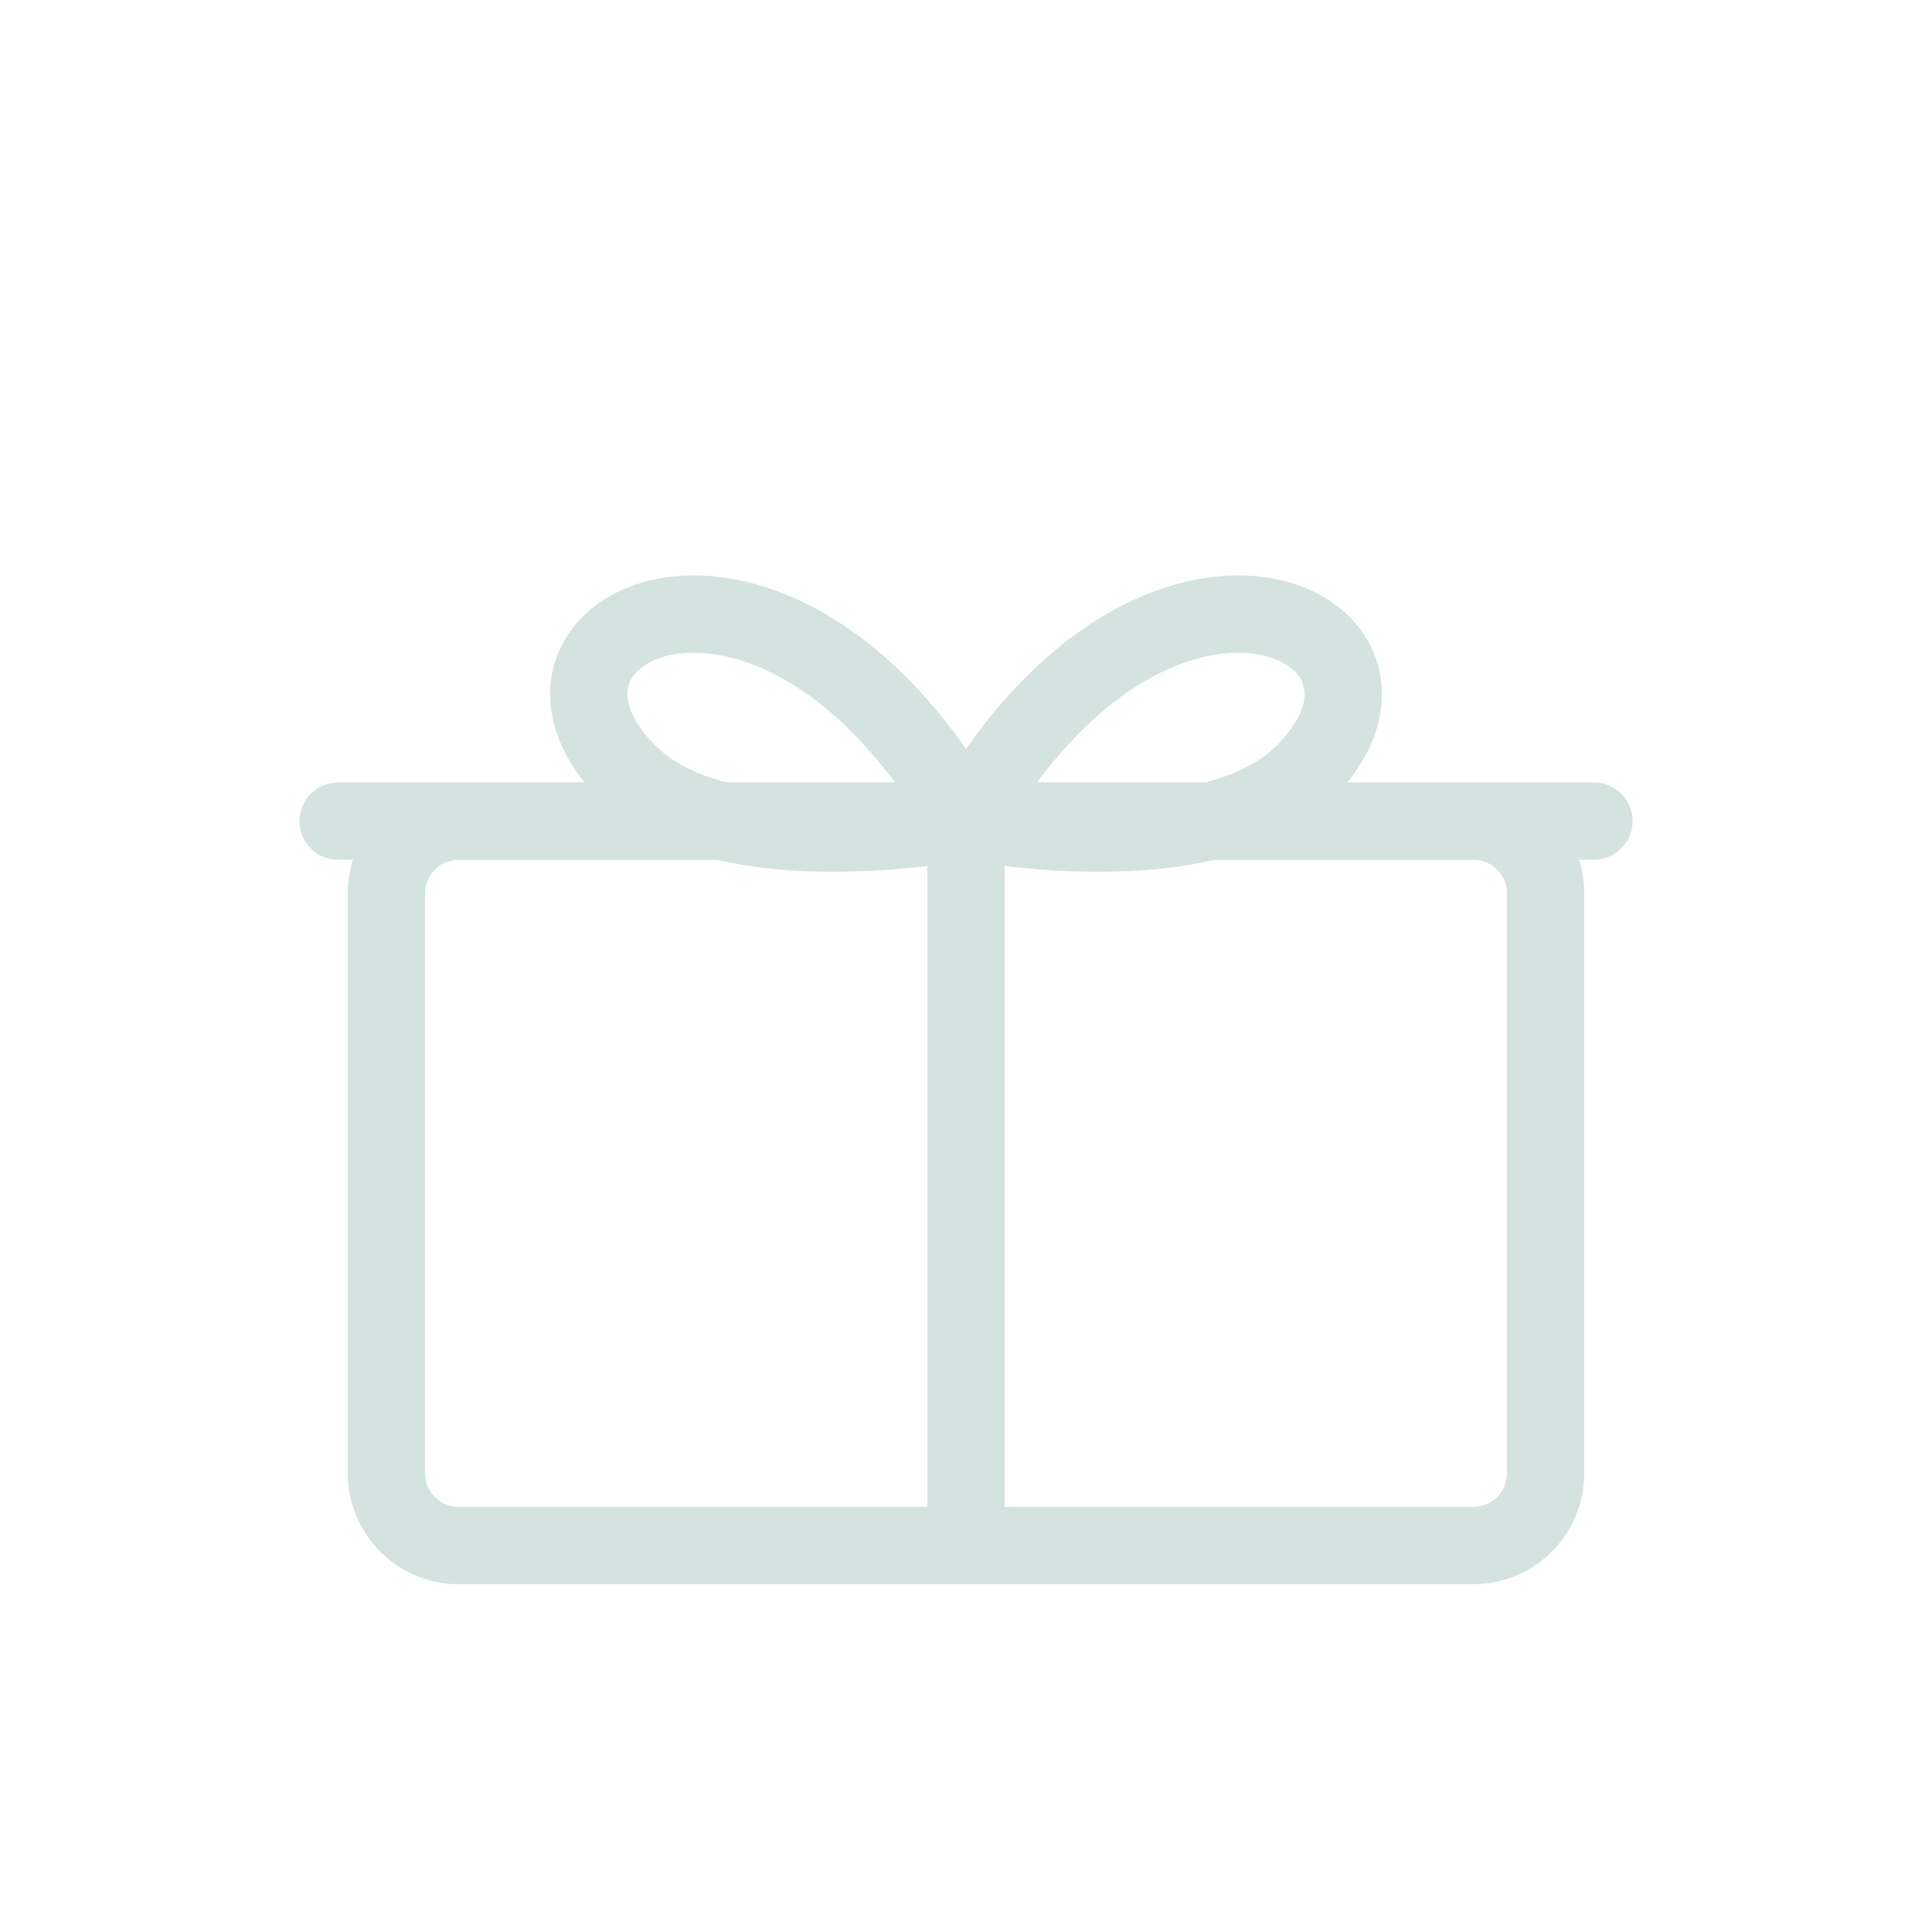
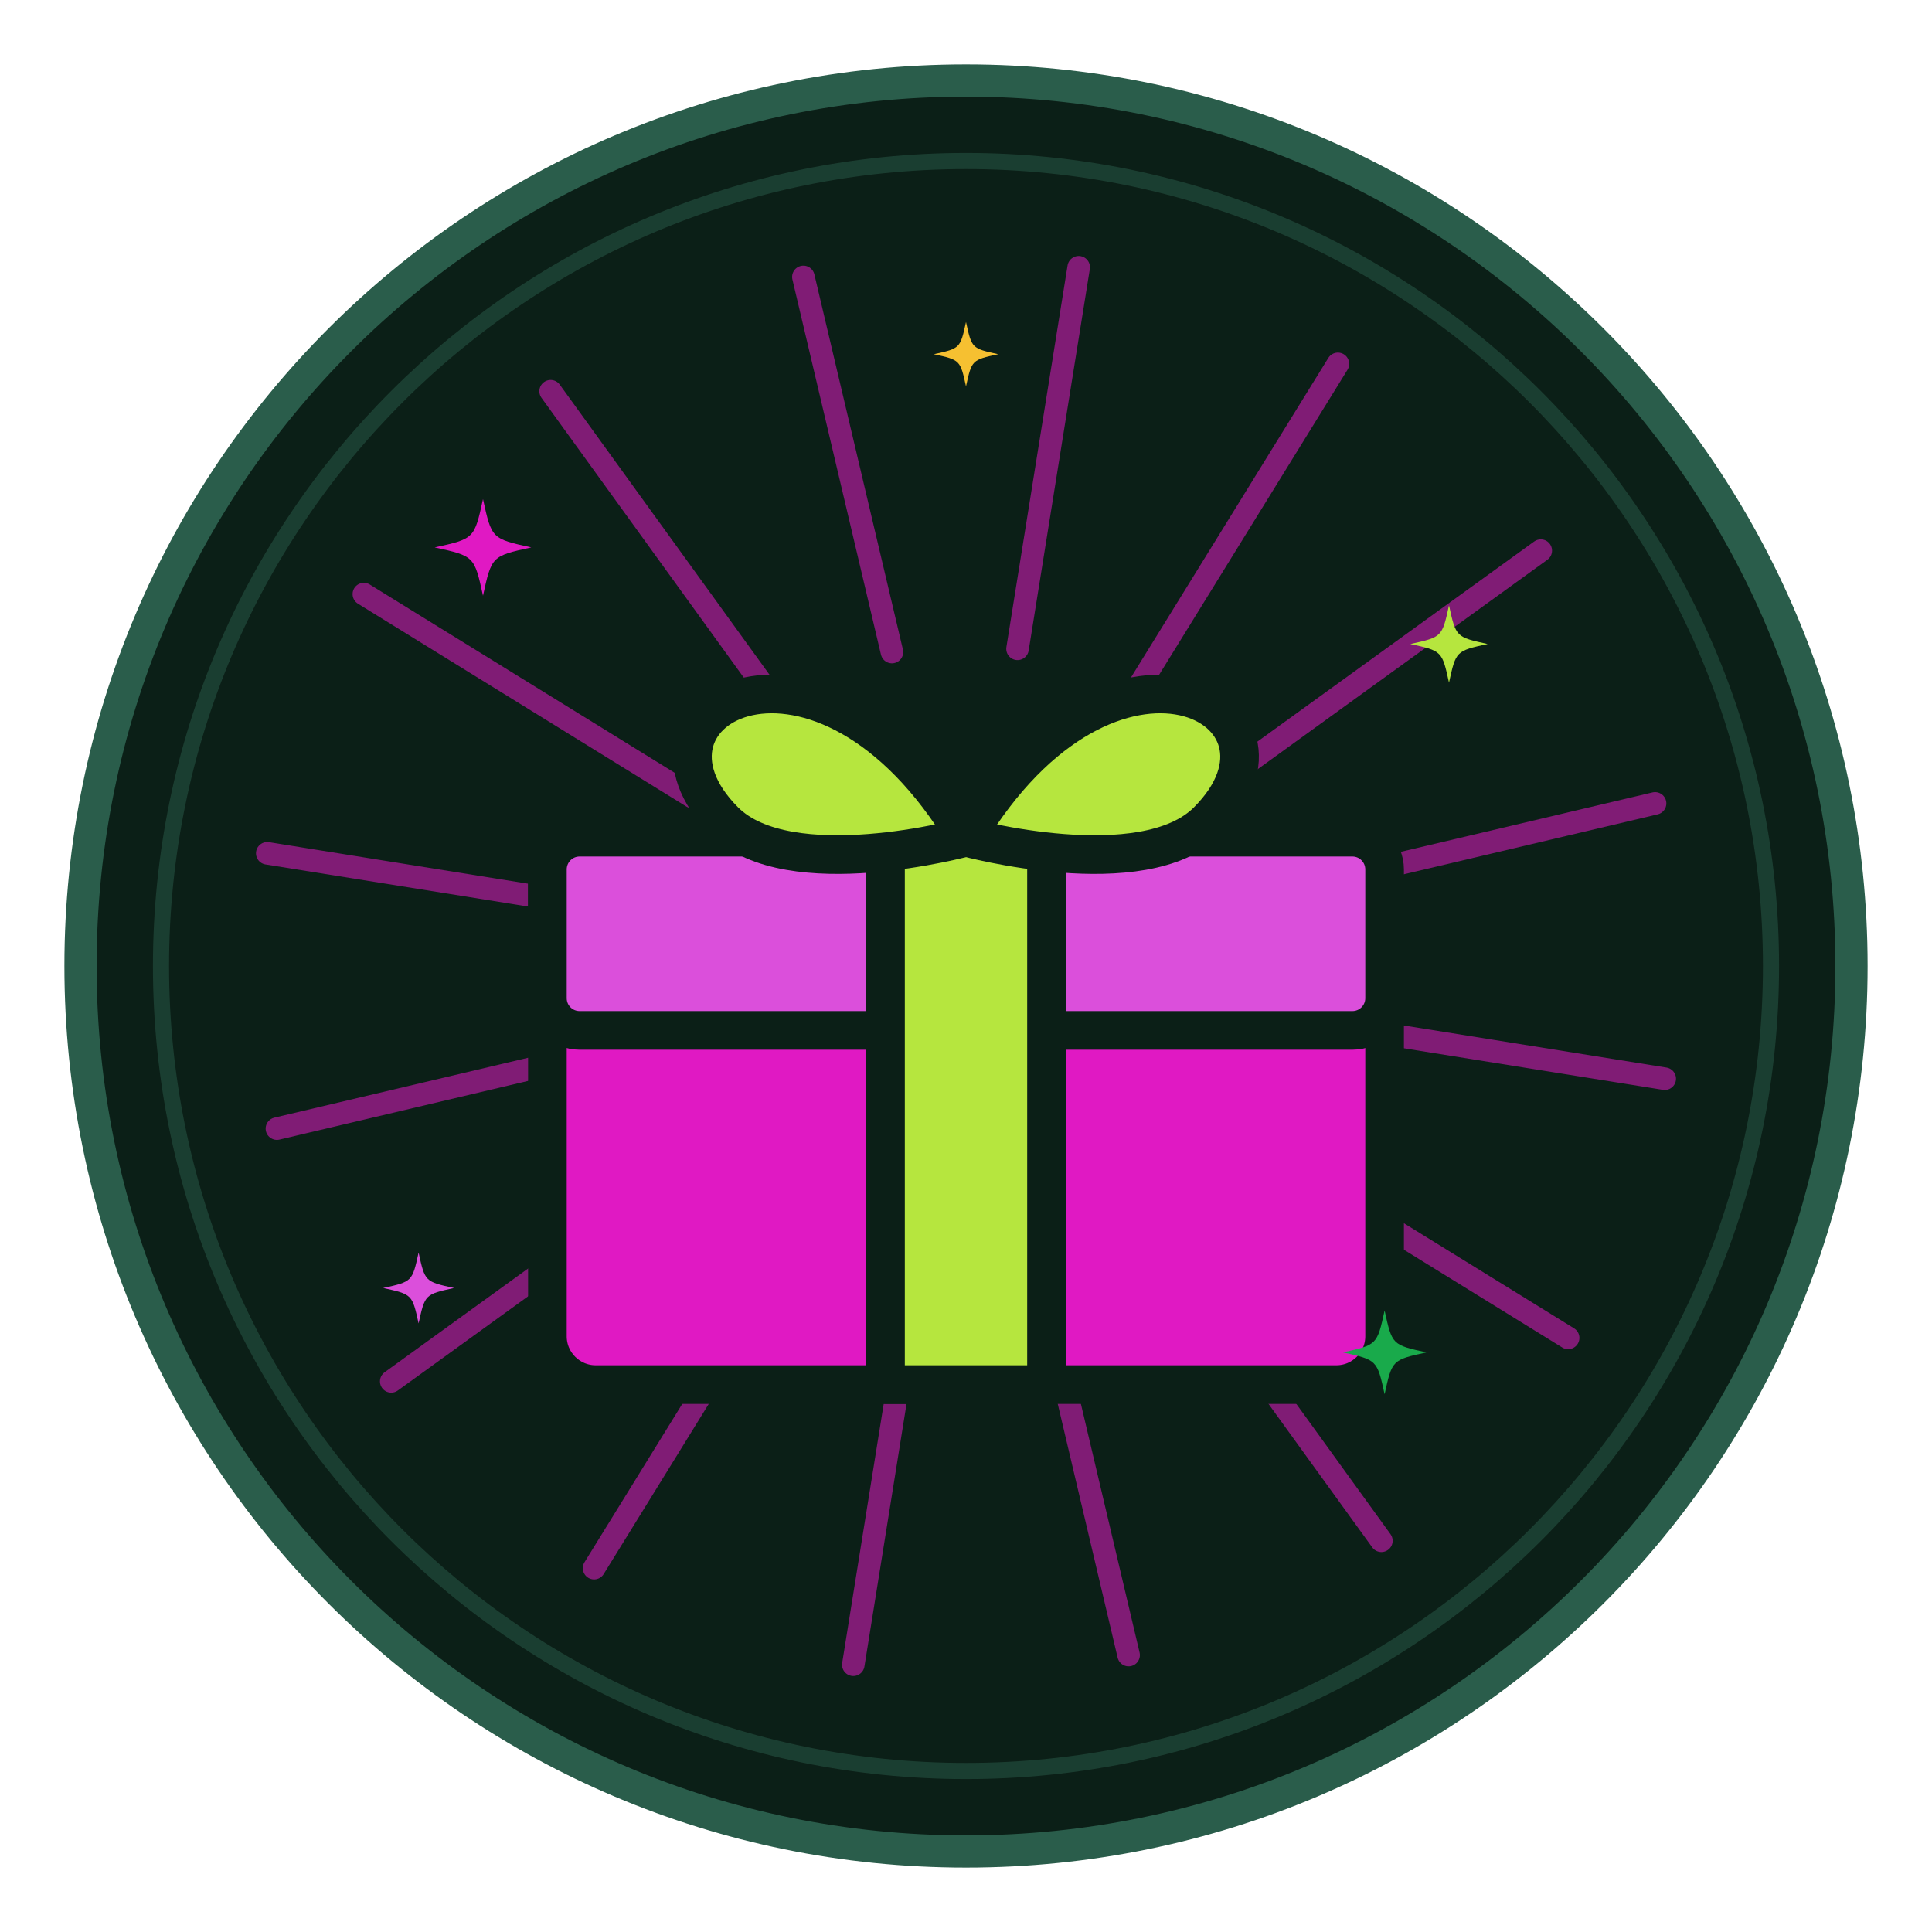
- <svg xmlns="http://www.w3.org/2000/svg" width="80" height="80" viewBox="0 0 80 80" fill="none" stroke="#D4E3DF" stroke-width="3.2" stroke-linecap="round" stroke-linejoin="round">
-   <rect x="16" y="34" width="48" height="30" rx="3" />
-   <path d="M14 34 h52 M40 34 v30" />
-   <path d="M40 34 c-8 -14 -20 -8 -14 -2 4 4 14 2 14 2z" />
-   <path d="M40 34 c8 -14 20 -8 14 -2 -4 4 -14 2 -14 2z" />
+ <svg xmlns="http://www.w3.org/2000/svg" width="120" height="120" viewBox="0 0 120 120" fill="none">
+   <circle cx="60" cy="60" r="55" fill="#0B1F17" />
+   <circle cx="60" cy="60" r="55" fill="none" stroke="#2A5D4B" stroke-width="2" />
+   <circle cx="60" cy="60" r="50" fill="none" stroke="#2A5D4B" stroke-width="1" opacity="0.5" />
+   <g>
+     <line x1="79.7" y1="63.2" x2="103.4" y2="67.0" stroke="#E019C3" stroke-width="1.4" stroke-linecap="round" opacity="0.55" />
+     <line x1="77.0" y1="70.5" x2="97.4" y2="83.1" stroke="#E019C3" stroke-width="1.4" stroke-linecap="round" opacity="0.55" />
+     <line x1="71.7" y1="76.2" x2="85.8" y2="95.7" stroke="#E019C3" stroke-width="1.4" stroke-linecap="round" opacity="0.55" />
+     <line x1="64.6" y1="79.5" x2="70.1" y2="102.8" stroke="#E019C3" stroke-width="1.4" stroke-linecap="round" opacity="0.55" />
+     <line x1="56.8" y1="79.7" x2="53.0" y2="103.4" stroke="#E019C3" stroke-width="1.4" stroke-linecap="round" opacity="0.55" />
+     <line x1="49.5" y1="77.0" x2="36.9" y2="97.4" stroke="#E019C3" stroke-width="1.4" stroke-linecap="round" opacity="0.55" />
+     <line x1="43.8" y1="71.7" x2="24.3" y2="85.8" stroke="#E019C3" stroke-width="1.4" stroke-linecap="round" opacity="0.55" />
+     <line x1="40.5" y1="64.6" x2="17.2" y2="70.1" stroke="#E019C3" stroke-width="1.4" stroke-linecap="round" opacity="0.55" />
+     <line x1="40.3" y1="56.8" x2="16.6" y2="53.0" stroke="#E019C3" stroke-width="1.4" stroke-linecap="round" opacity="0.55" />
+     <line x1="43.0" y1="49.5" x2="22.6" y2="36.9" stroke="#E019C3" stroke-width="1.4" stroke-linecap="round" opacity="0.55" />
+     <line x1="48.3" y1="43.8" x2="34.2" y2="24.3" stroke="#E019C3" stroke-width="1.4" stroke-linecap="round" opacity="0.55" />
+     <line x1="55.4" y1="40.5" x2="49.9" y2="17.2" stroke="#E019C3" stroke-width="1.4" stroke-linecap="round" opacity="0.55" />
+     <line x1="63.2" y1="40.3" x2="67.0" y2="16.6" stroke="#E019C3" stroke-width="1.4" stroke-linecap="round" opacity="0.55" />
+     <line x1="70.5" y1="43.0" x2="83.1" y2="22.6" stroke="#E019C3" stroke-width="1.4" stroke-linecap="round" opacity="0.55" />
+     <line x1="76.2" y1="48.3" x2="95.7" y2="34.2" stroke="#E019C3" stroke-width="1.4" stroke-linecap="round" opacity="0.55" />
+     <line x1="79.5" y1="55.4" x2="102.8" y2="49.9" stroke="#E019C3" stroke-width="1.4" stroke-linecap="round" opacity="0.55" />
+   </g>
+   <g stroke="#0B1F17" stroke-width="2.4" stroke-linejoin="round" stroke-linecap="round">
+     <rect x="34" y="52" width="52" height="34" rx="3" fill="#E019C3" />
+     <rect x="34" y="52" width="52" height="12" rx="2" fill="#DB4FDB" />
+     <rect x="55" y="52" width="10" height="34" fill="#B6E63E" />
+     <path d="M60 52 c-9 -15 -22 -8 -15 -1 4 4 15 1 15 1z" fill="#B6E63E" />
+     <path d="M60 52 c9 -15 22 -8 15 -1 -4 4 -15 1 -15 1z" fill="#B6E63E" />
+   </g>
+   <path d="M30 31 C 30.54 33.46 30.54 33.46 33 34 C 30.54 34.54 30.54 34.54 30 37 C 29.46 34.54 29.46 34.54 27 34 C 29.46 33.46 29.46 33.46 30 31 Z" fill="#E019C3" />
+   <path d="M90 37.6 C 90.432 39.568 90.432 39.568 92.4 40 C 90.432 40.432 90.432 40.432 90 42.4 C 89.568 40.432 89.568 40.432 87.6 40 C 89.568 39.568 89.568 39.568 90 37.6 Z" fill="#B6E63E" />
+   <path d="M86 81.4 C 86.468 83.532 86.468 83.532 88.6 84 C 86.468 84.468 86.468 84.468 86 86.6 C 85.532 84.468 85.532 84.468 83.4 84 C 85.532 83.532 85.532 83.532 86 81.4 Z" fill="#19AA4B" />
+   <path d="M26 77.8 C 26.396 79.604 26.396 79.604 28.2 80 C 26.396 80.396 26.396 80.396 26 82.2 C 25.604 80.396 25.604 80.396 23.8 80 C 25.604 79.604 25.604 79.604 26 77.8 Z" fill="#DB4FDB" />
+   <path d="M60 20 C 60.36 21.64 60.36 21.64 62 22 C 60.36 22.36 60.36 22.36 60 24 C 59.64 22.36 59.64 22.36 58 22 C 59.64 21.64 59.64 21.64 60 20 Z" fill="#F6C031" />
</svg>
